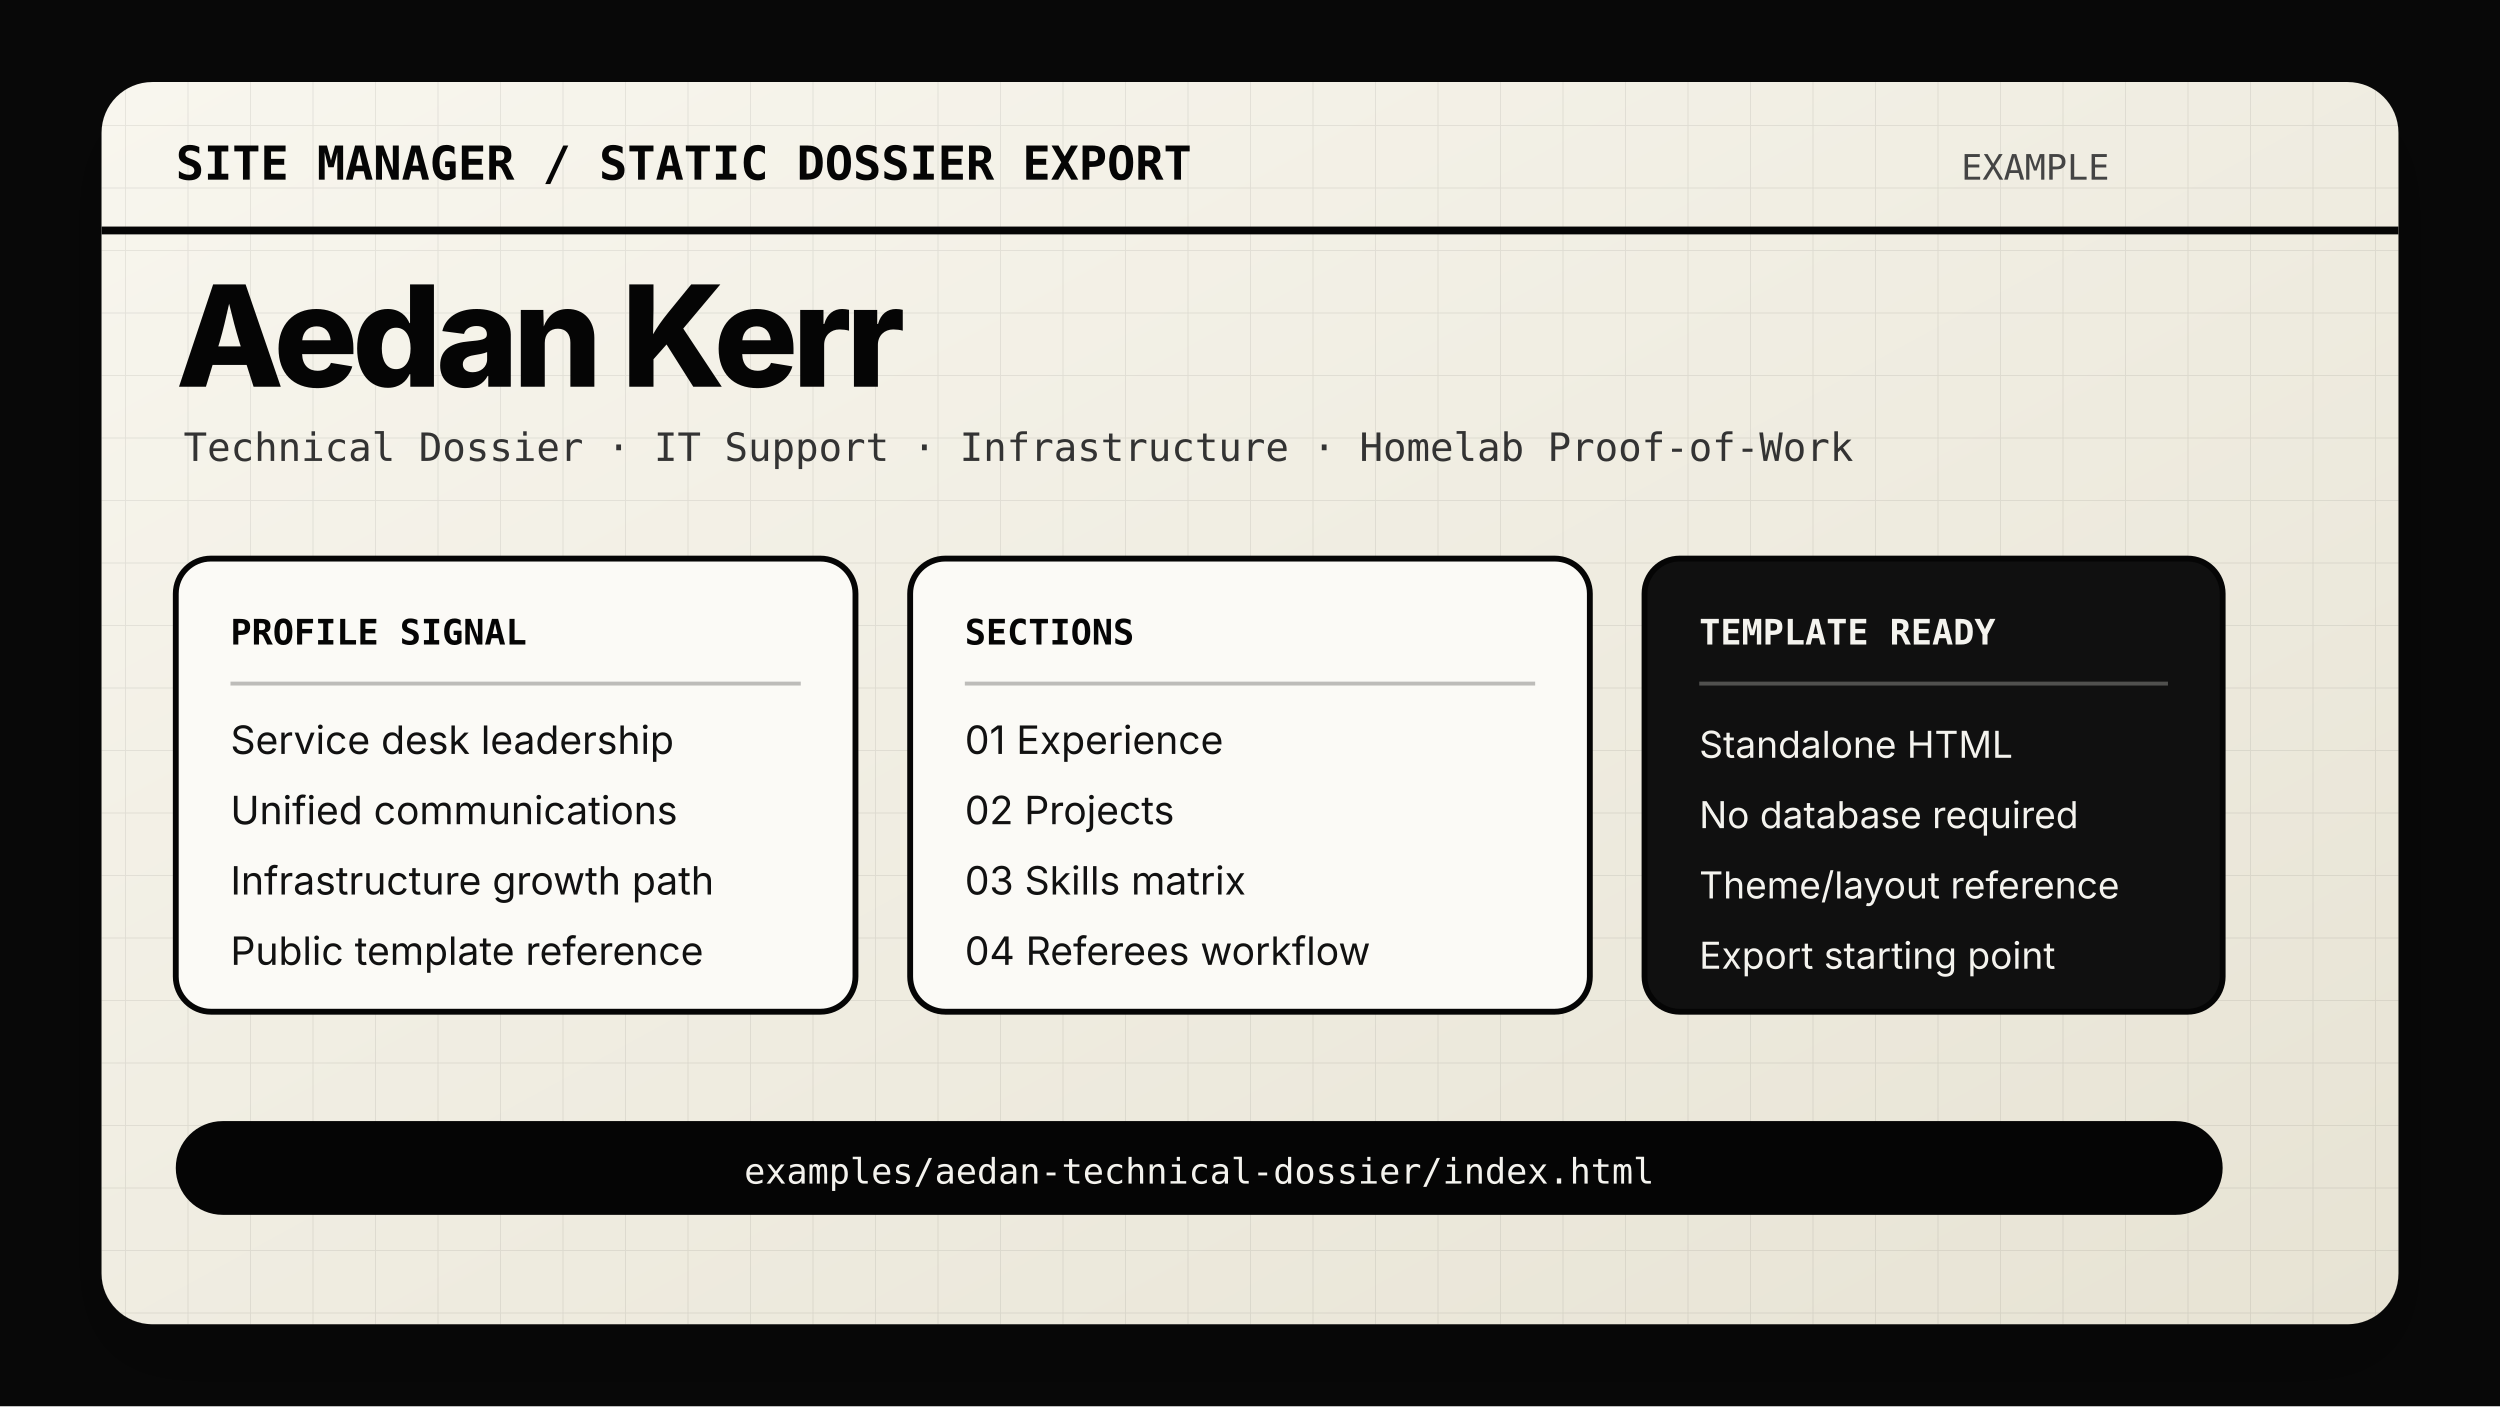
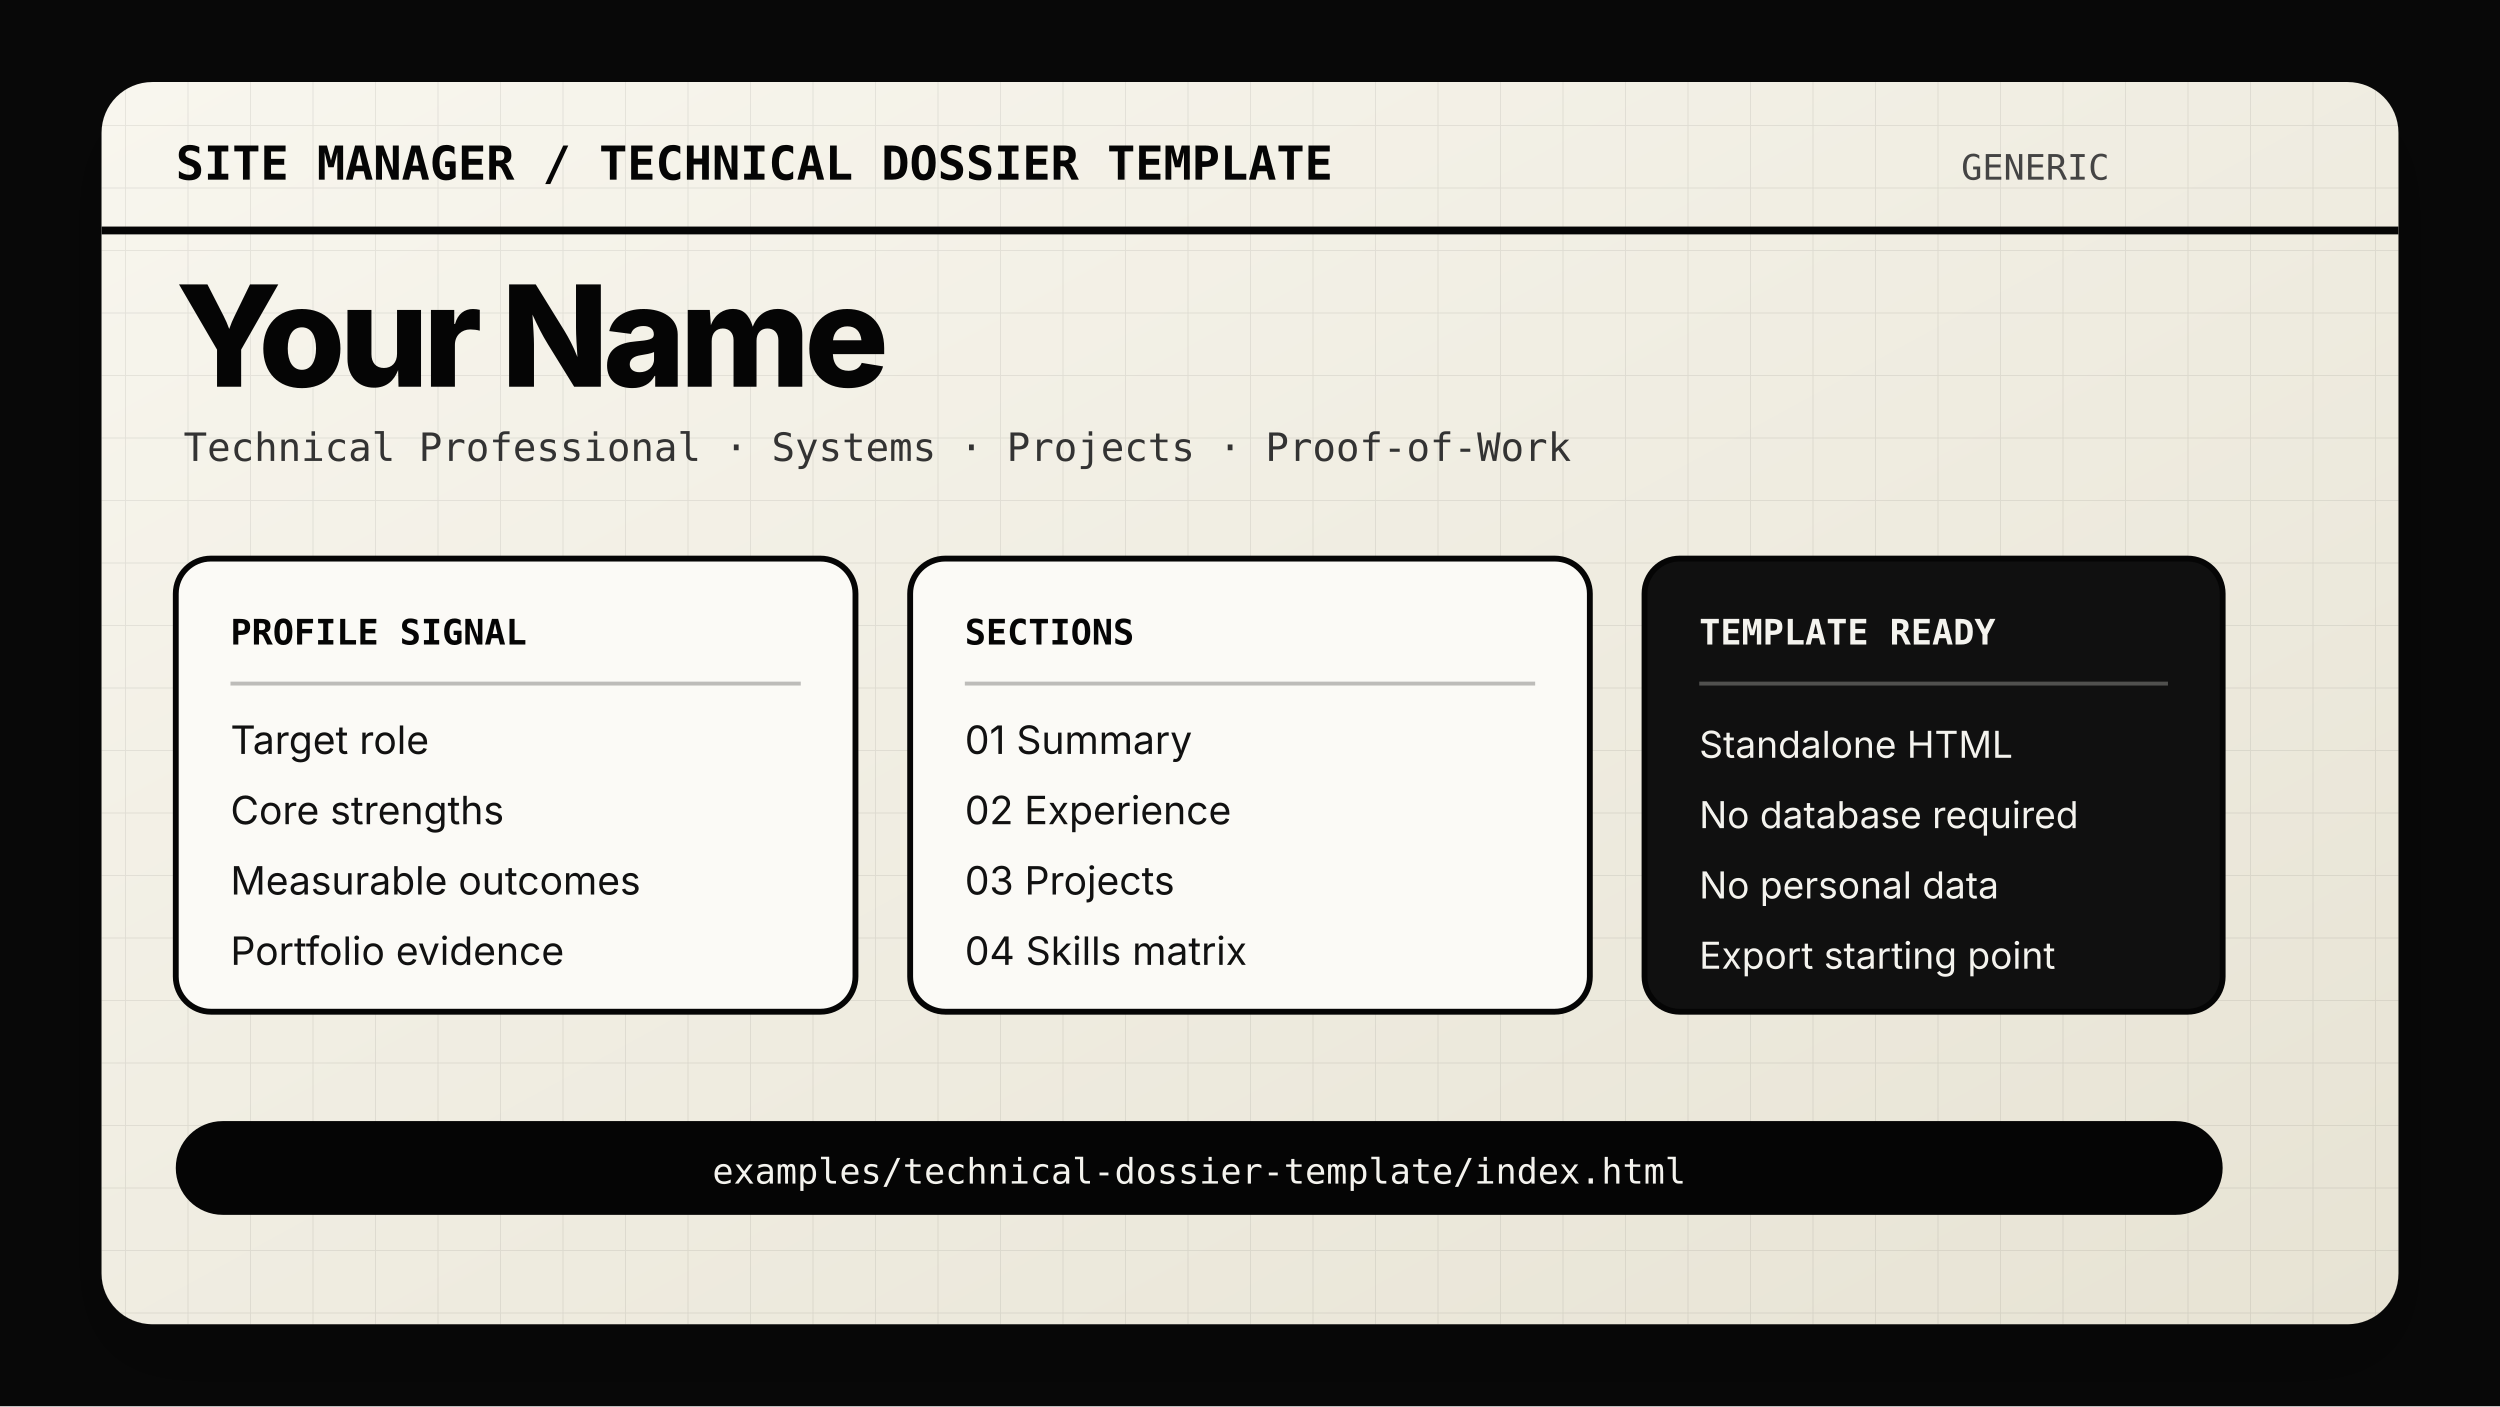
<svg xmlns="http://www.w3.org/2000/svg" width="1280" height="720" viewBox="0 0 1280 720" role="img" aria-labelledby="title desc">
  <defs>
    <pattern id="grid" width="32" height="32" patternUnits="userSpaceOnUse">
      <path d="M 32 0 L 0 0 0 32" fill="none" stroke="#111" stroke-opacity="0.08" stroke-width="1" />
    </pattern>
    <linearGradient id="paper" x1="0" y1="0" x2="1" y2="1">
      <stop offset="0" stop-color="#f8f6ee" />
      <stop offset="1" stop-color="#e7e3d4" />
    </linearGradient>
    <filter id="shadow" x="-10%" y="-10%" width="120%" height="130%">
      <feDropShadow dx="0" dy="18" stdDeviation="20" flood-color="#000" flood-opacity="0.22" />
    </filter>
  </defs>
  <rect width="1280" height="720" fill="#080808" />
  <rect x="52" y="42" width="1176" height="636" rx="26" fill="url(#paper)" filter="url(#shadow)" />
  <rect x="52" y="42" width="1176" height="636" rx="26" fill="url(#grid)" />
  <line x1="52" y1="118" x2="1228" y2="118" stroke="#050505" stroke-width="4" />
-   <text x="90" y="92" font-family="IBM Plex Mono, ui-monospace, SFMono-Regular, monospace" font-size="24" font-weight="700" fill="#050505">SITE MANAGER / STATIC DOSSIER EXPORT</text>
-   <text x="1080" y="92" font-family="IBM Plex Mono, ui-monospace, SFMono-Regular, monospace" font-size="18" fill="#444" text-anchor="end">EXAMPLE</text>
-   <text x="90" y="198" font-family="IBM Plex Sans, Inter, system-ui, sans-serif" font-size="72" font-weight="800" letter-spacing="-3" fill="#050505">Aedan Kerr</text>
-   <text x="94" y="236" font-family="IBM Plex Mono, ui-monospace, SFMono-Regular, monospace" font-size="20" fill="#333">Technical Dossier · IT Support · Infrastructure · Homelab Proof-of-Work</text>
+   <text x="90" y="92" font-family="IBM Plex Mono, ui-monospace, SFMono-Regular, monospace" font-size="24" font-weight="700" fill="#050505">SITE MANAGER / TECHNICAL DOSSIER TEMPLATE</text>
+   <text x="1080" y="92" font-family="IBM Plex Mono, ui-monospace, SFMono-Regular, monospace" font-size="18" fill="#444" text-anchor="end">GENERIC</text>
+   <text x="90" y="198" font-family="IBM Plex Sans, Inter, system-ui, sans-serif" font-size="72" font-weight="800" letter-spacing="-3" fill="#050505">Your Name</text>
+   <text x="94" y="236" font-family="IBM Plex Mono, ui-monospace, SFMono-Regular, monospace" font-size="20" fill="#333">Technical Professional · Systems · Projects · Proof-of-Work</text>
  <rect x="90" y="286" width="348" height="232" rx="18" fill="#fbfaf6" stroke="#050505" stroke-width="3" />
  <text x="118" y="330" font-family="IBM Plex Mono, ui-monospace, SFMono-Regular, monospace" font-size="18" font-weight="700" fill="#050505">PROFILE SIGNAL</text>
  <line x1="118" y1="350" x2="410" y2="350" stroke="#050505" stroke-opacity="0.25" stroke-width="2" />
-   <text x="118" y="386" font-family="IBM Plex Sans, Inter, system-ui, sans-serif" font-size="20" fill="#111">Service desk leadership</text>
-   <text x="118" y="422" font-family="IBM Plex Sans, Inter, system-ui, sans-serif" font-size="20" fill="#111">Unified communications</text>
-   <text x="118" y="458" font-family="IBM Plex Sans, Inter, system-ui, sans-serif" font-size="20" fill="#111">Infrastructure growth path</text>
-   <text x="118" y="494" font-family="IBM Plex Sans, Inter, system-ui, sans-serif" font-size="20" fill="#111">Public template reference</text>
+   <text x="118" y="386" font-family="IBM Plex Sans, Inter, system-ui, sans-serif" font-size="20" fill="#111">Target role</text>
+   <text x="118" y="422" font-family="IBM Plex Sans, Inter, system-ui, sans-serif" font-size="20" fill="#111">Core strengths</text>
+   <text x="118" y="458" font-family="IBM Plex Sans, Inter, system-ui, sans-serif" font-size="20" fill="#111">Measurable outcomes</text>
+   <text x="118" y="494" font-family="IBM Plex Sans, Inter, system-ui, sans-serif" font-size="20" fill="#111">Portfolio evidence</text>
  <rect x="466" y="286" width="348" height="232" rx="18" fill="#fbfaf6" stroke="#050505" stroke-width="3" />
  <text x="494" y="330" font-family="IBM Plex Mono, ui-monospace, SFMono-Regular, monospace" font-size="18" font-weight="700" fill="#050505">SECTIONS</text>
  <line x1="494" y1="350" x2="786" y2="350" stroke="#050505" stroke-opacity="0.25" stroke-width="2" />
  <g font-family="IBM Plex Sans, Inter, system-ui, sans-serif" font-size="20" fill="#111">
-     <text x="494" y="386">01 Experience</text>
-     <text x="494" y="422">02 Projects</text>
-     <text x="494" y="458">03 Skills matrix</text>
-     <text x="494" y="494">04 Referees workflow</text>
+     <text x="494" y="386">01 Summary</text>
+     <text x="494" y="422">02 Experience</text>
+     <text x="494" y="458">03 Projects</text>
+     <text x="494" y="494">04 Skills matrix</text>
  </g>
  <rect x="842" y="286" width="296" height="232" rx="18" fill="#101010" stroke="#050505" stroke-width="3" />
  <text x="870" y="330" font-family="IBM Plex Mono, ui-monospace, SFMono-Regular, monospace" font-size="18" font-weight="700" fill="#f4f3ee">TEMPLATE READY</text>
  <line x1="870" y1="350" x2="1110" y2="350" stroke="#f4f3ee" stroke-opacity="0.28" stroke-width="2" />
  <text x="870" y="388" font-family="IBM Plex Sans, Inter, system-ui, sans-serif" font-size="19" fill="#f4f3ee">Standalone HTML</text>
  <text x="870" y="424" font-family="IBM Plex Sans, Inter, system-ui, sans-serif" font-size="19" fill="#f4f3ee">No database required</text>
-   <text x="870" y="460" font-family="IBM Plex Sans, Inter, system-ui, sans-serif" font-size="19" fill="#f4f3ee">Theme/layout reference</text>
+   <text x="870" y="460" font-family="IBM Plex Sans, Inter, system-ui, sans-serif" font-size="19" fill="#f4f3ee">No personal data</text>
  <text x="870" y="496" font-family="IBM Plex Sans, Inter, system-ui, sans-serif" font-size="19" fill="#f4f3ee">Export starting point</text>
  <rect x="90" y="574" width="1048" height="48" rx="24" fill="#050505" />
-   <text x="614" y="606" text-anchor="middle" font-family="IBM Plex Mono, ui-monospace, SFMono-Regular, monospace" font-size="18" fill="#f4f3ee">examples/aedan-technical-dossier/index.html</text>
+   <text x="614" y="606" text-anchor="middle" font-family="IBM Plex Mono, ui-monospace, SFMono-Regular, monospace" font-size="18" fill="#f4f3ee">examples/technical-dossier-template/index.html</text>
</svg>
